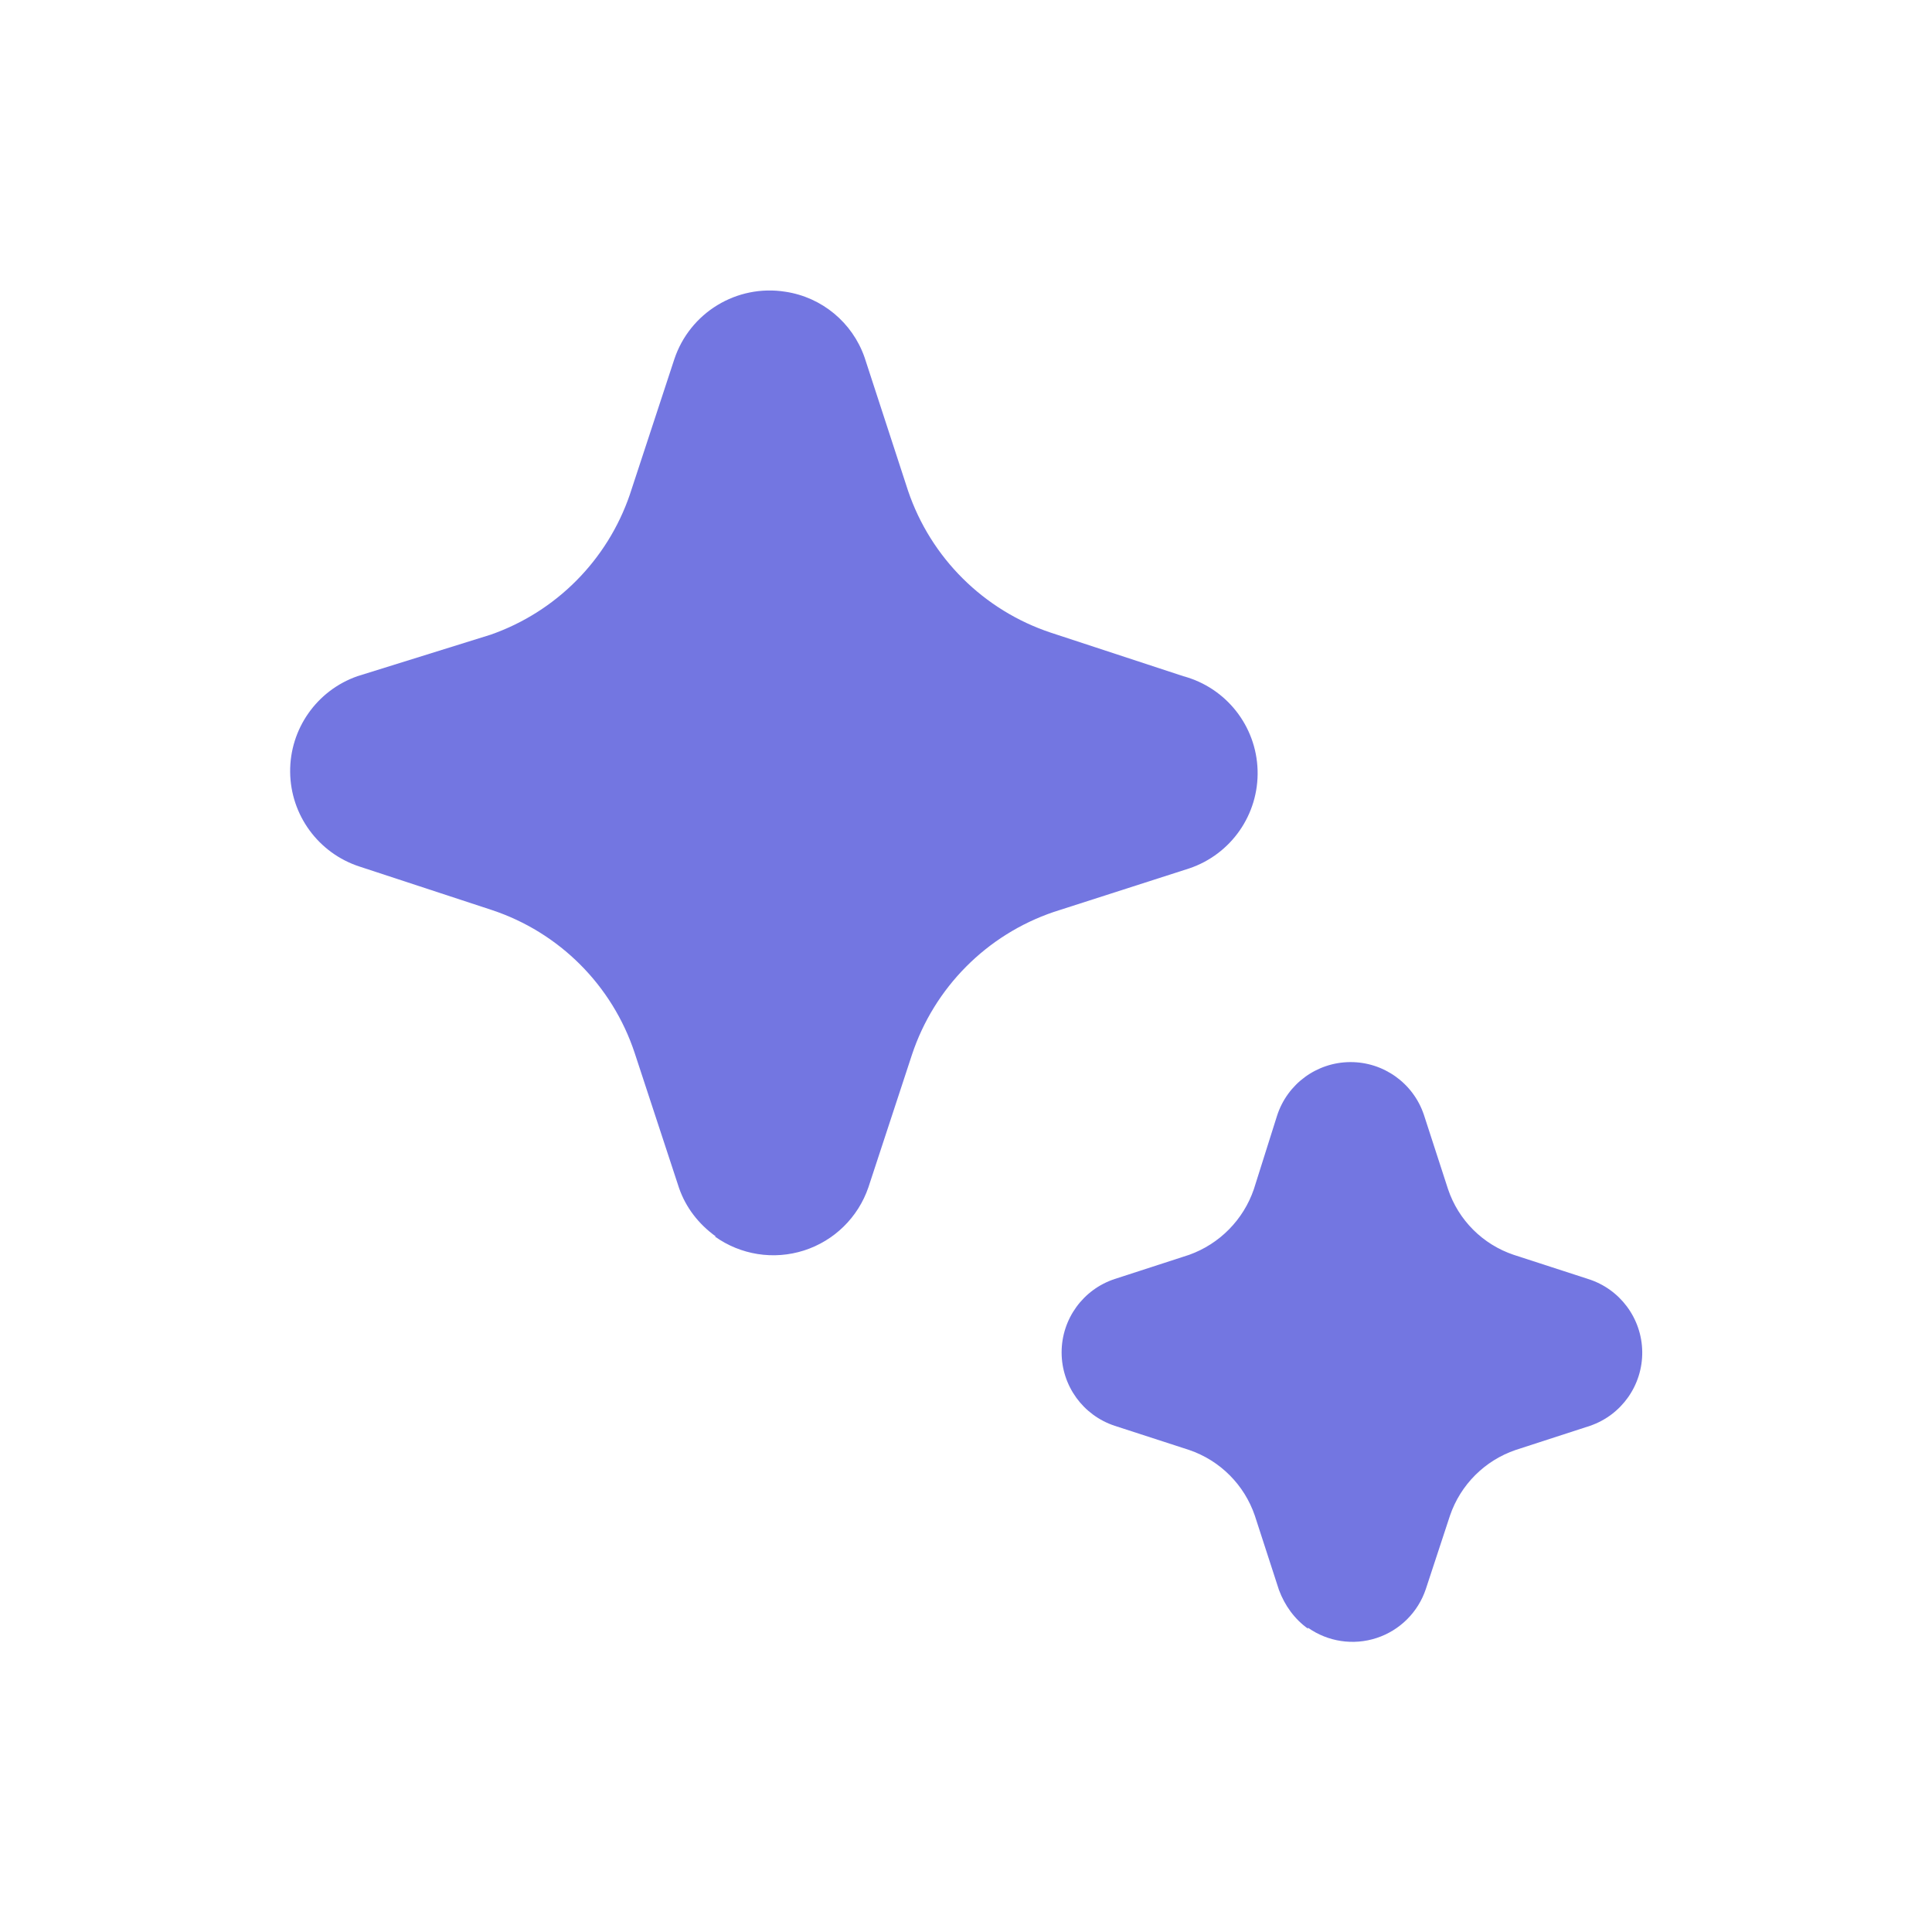
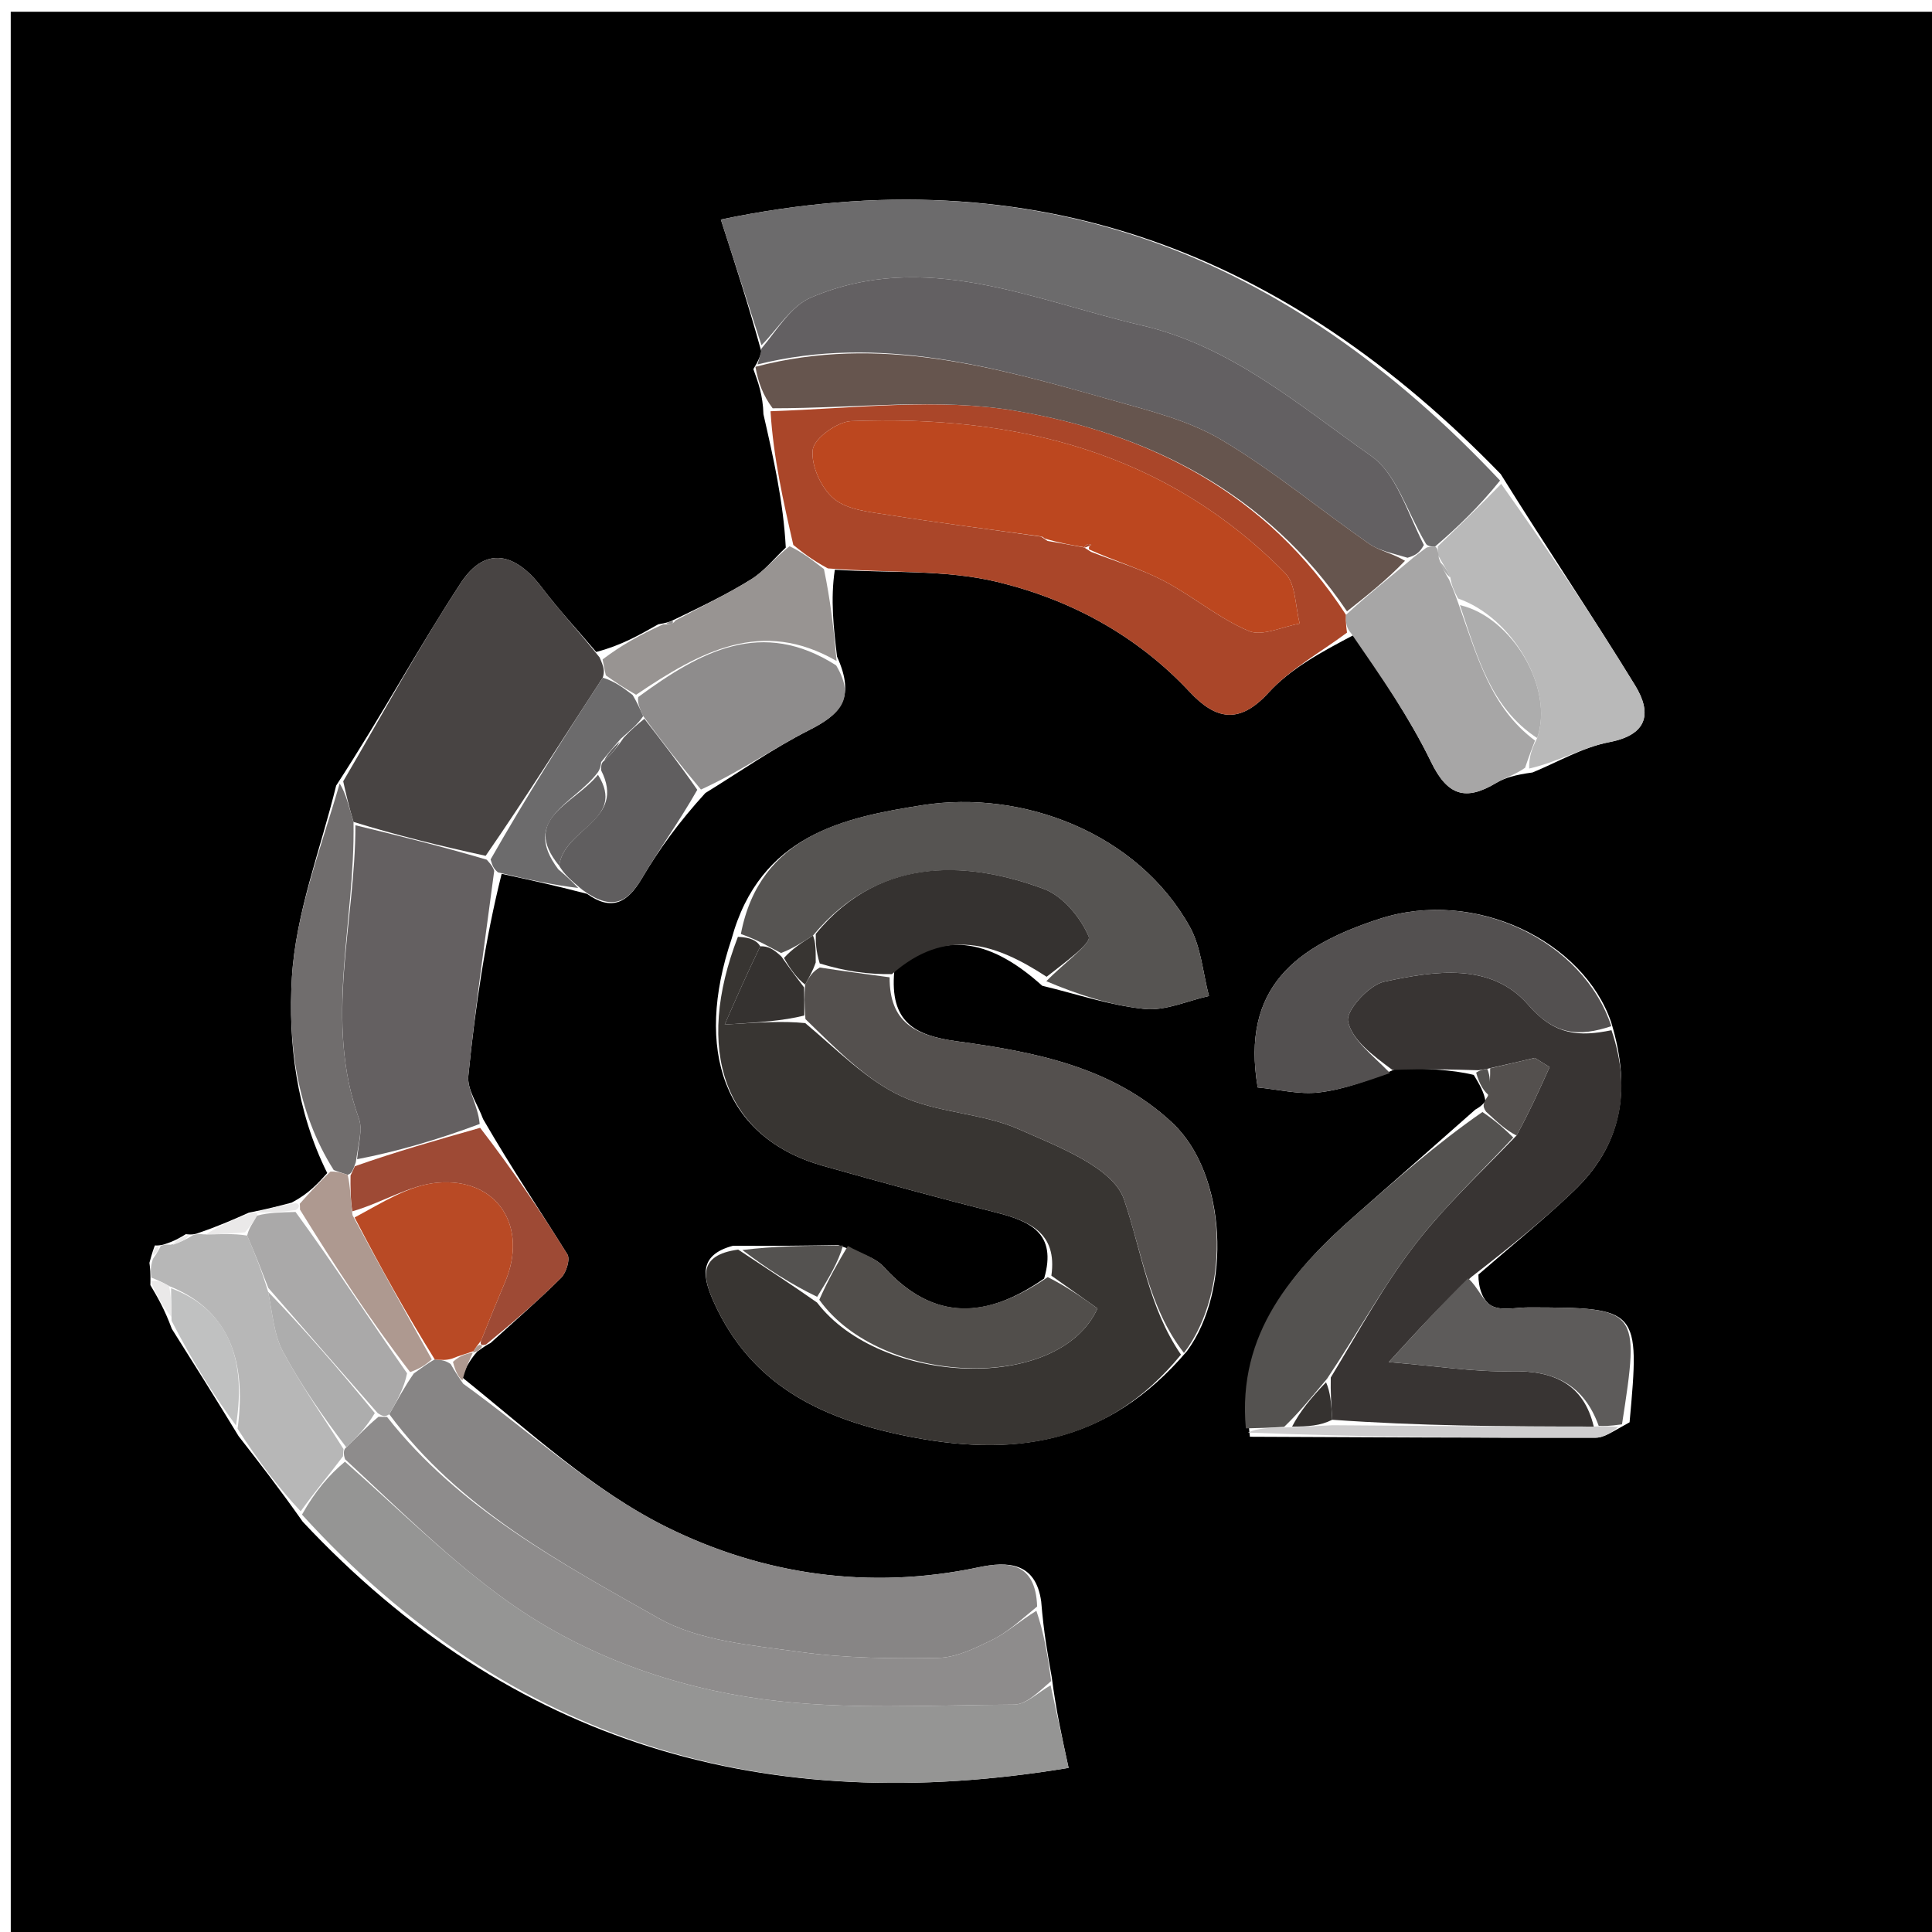
- <svg xmlns="http://www.w3.org/2000/svg" font-size="120px" aria-hidden="true" aria-label="Chat logo" fill="rgba(115, 118, 225, 1)" class="___12fm75w f1w7gpdv fez10in fg4l7m0" role="img" width="1em" height="1em" viewBox="0 0 20 20">
-   <path d="M7.4 12.8a1.04 1.04 0 0 0 1.59-.51l.45-1.37a2.34 2.34 0 0 1 1.47-1.48l1.4-.45A1.04 1.04 0 0 0 12.25 7l-1.37-.45A2.34 2.34 0 0 1 9.4 5.08L8.95 3.7a1.03 1.03 0 0 0-.82-.68 1.04 1.04 0 0 0-1.15.7l-.46 1.4a2.34 2.34 0 0 1-1.44 1.45L3.7 7a1.04 1.04 0 0 0 .02 1.97l1.37.45a2.33 2.33 0 0 1 1.48 1.48l.46 1.4c.07.2.2.37.38.5Zm6.14 4.05a.8.8 0 0 0 1.22-.4l.25-.76a1.09 1.09 0 0 1 .68-.68l.77-.25a.8.8 0 0 0-.02-1.52l-.77-.25a1.08 1.08 0 0 1-.68-.68l-.25-.77a.8.8 0 0 0-1.52.01l-.24.76a1.1 1.1 0 0 1-.67.68l-.77.25a.8.8 0 0 0 0 1.52l.77.25a1.09 1.09 0 0 1 .68.68l.25.77c.06.16.16.3.3.4Z" fill="rgba(115, 118, 225, 1)" />
+ <svg xmlns="http://www.w3.org/2000/svg" version="1.1" id="Layer_1" x="0px" y="0px" width="100%" viewBox="0 0 180 180" enable-background="new 0 0 180 180" xml:space="preserve">
+   <path fill="#000000" opacity="1" stroke="none" d=" M97,181   C64.689,181 32.878,181 1.066,181   C1.044,180.856 1.003,180.711 1.003,180.567   C1,120.775 1,60.983 1,1.096   C60.894,1.096 120.789,1.096 180.842,1.096   C180.842,61 180.842,121 180.842,181   C153.128,181 125.314,181 97,181  M44.469,125.913   C44.744,125.767 44.913,125.542 45.71,125.12   C47.912,123.111 50.167,121.157 52.274,119.054   C52.755,118.574 53.143,117.32 52.861,116.866   C50.364,112.848 47.707,108.931 45.013,104.268   C44.524,102.92 43.507,101.52 43.635,100.234   C44.272,93.853 45.211,87.501 46.738,81.412   C49.157,81.937 51.577,82.463 54.69,83.275   C56.974,84.908 58.455,84.125 59.786,81.865   C61.393,79.137 63.271,76.569 65.716,73.885   C68.913,71.918 72.003,69.741 75.34,68.048   C78.123,66.636 79.811,65.191 77.984,61.172   C77.671,58.514 77.358,55.856 77.78,53.079   C82.836,53.403 88.057,53.045 92.909,54.214   C99.705,55.851 105.899,59.18 110.817,64.439   C113.212,67 115.413,67.57 118.186,64.537   C120.225,62.308 123.033,60.781 126.274,59.084   C128.659,63.04 131.328,66.858 133.335,70.998   C134.87,74.166 136.577,74.631 139.382,72.953   C140.196,72.466 141.14,72.196 142.783,71.969   C145.16,70.996 147.458,69.619 149.931,69.145   C153.636,68.436 153.856,66.333 152.337,63.855   C148.386,57.407 144.154,51.132 139.817,44.169   C120.027,23.769 96.672,14.303 67.16,20.454   C68.549,24.752 69.747,28.458 70.942,32.785   C70.819,33.175 70.696,33.564 70.19,34.392   C70.635,35.609 71.08,36.827 71.128,38.595   C72.055,42.653 72.982,46.712 73.209,51.015   C72.147,52.013 71.209,53.211 69.996,53.967   C67.722,55.383 65.288,56.544 62.454,57.904   C62.454,57.904 62.004,58.059 61.324,58.167   C59.589,59.155 57.854,60.143 55.545,60.742   C53.846,58.742 52.054,56.814 50.47,54.726   C48.049,51.535 45.236,50.792 42.929,54.317   C39.012,60.302 35.6,66.617 31.318,73.193   C29.863,79.157 27.547,85.069 27.194,91.097   C26.839,97.156 27.613,103.52 30.488,109.29   C29.635,110.243 28.783,111.197 27.183,112.042   C26.093,112.332 25.002,112.621 23.177,112.985   C21.712,113.635 20.246,114.285 18.36,114.915   C18.36,114.915 17.973,115.081 17.316,114.983   C16.803,115.299 16.291,115.614 15.363,115.911   C15.363,115.911 14.977,116.068 14.431,116.036   C14.312,116.346 14.192,116.657 13.922,117.653   C13.981,118.113 14.041,118.574 14.01,119.73   C14.668,120.843 15.326,121.955 16.007,123.802   C17.98,126.932 19.954,130.061 22.229,133.8   C24.139,136.255 26.049,138.709 28.205,141.776   C47.596,162.473 71.353,169.398 99.559,164.71   C98.911,161.736 98.397,159.378 97.983,156.222   C97.611,154.151 97.239,152.08 97.006,149.205   C96.491,145.515 93.856,145.454 91.156,146.025   C81.012,148.172 71.08,146.725 62.098,142.269   C55.259,138.876 49.431,133.443 43.016,128.289   C43.36,127.537 43.704,126.785 44.469,125.913  M138.396,102.624   C138.177,102.802 138.087,103.03 137.453,103.376   C133.788,106.608 130.132,109.852 126.455,113.071   C120.382,118.389 115.264,124.195 116.45,133.859   C127.187,133.903 137.924,133.969 148.661,133.947   C149.488,133.946 150.314,133.331 151.824,132.512   C152.79,121.91 152.718,121.829 142.423,121.808   C141.263,121.806 139.922,122.143 138.994,121.673   C138.138,121.238 137.725,119.929 137.741,118.748   C140.711,116.159 143.783,113.678 146.627,110.957   C150.996,106.777 152.079,101.704 150.107,95.232   C147.528,87.714 137.465,82.705 128.524,85.608   C120.772,88.125 115.591,91.996 117.177,101.316   C119.138,101.503 121.046,101.993 122.872,101.78   C125.224,101.506 127.512,100.669 130.274,99.498   C132.766,99.57 135.259,99.641 137.308,100.148   C137.804,100.974 138.299,101.8 138.396,102.624  M78.091,116.004   C75.087,116.05 72.084,116.096 68.301,116.063   C64.934,116.941 65.512,119.145 66.554,121.422   C69.994,128.937 76.288,132.081 84.079,133.713   C94.244,135.841 103.1,134.679 110.581,125.89   C114.786,120.204 114.296,109.382 109.252,104.639   C103.671,99.39 96.367,97.997 89.14,97.013   C85.258,96.485 82.869,95.258 83.321,90.461   C88.103,86.379 92.665,87.834 97.101,91.841   C100.277,92.601 103.422,93.674 106.643,94.002   C108.579,94.199 110.634,93.236 112.636,92.794   C112.067,90.637 111.907,88.253 110.858,86.363   C105.992,77.591 95.255,73.552 85.947,75.016   C78.697,76.156 70.803,77.764 68.152,87.501   C64.691,97.774 67.388,105.995 76.691,108.622   C82.034,110.131 87.392,111.595 92.774,112.959   C95.926,113.757 98.521,114.864 97.278,119.12   C92.017,122.813 87.044,123.214 82.357,118.053   C81.524,117.136 80.128,116.729 78.091,116.004  z" />
+   <path fill="#383532" opacity="1" stroke="none" d=" M110.031,126.21   C103.1,134.679 94.244,135.841 84.079,133.713   C76.288,132.081 69.994,128.937 66.554,121.422   C65.512,119.145 64.934,116.941 68.776,116.423   C71.475,118.215 73.699,119.648 76.123,121.356   C82.032,129.084 98.637,129.835 102.252,121.903   C100.839,120.899 99.397,119.874 97.954,118.849   C98.521,114.864 95.926,113.757 92.774,112.959   C87.392,111.595 82.034,110.131 76.691,108.622   C67.388,105.995 64.691,97.774 68.75,87.282   C69.924,87.339 70.501,87.616 70.833,88.162   C69.585,90.729 68.581,93.026 67.519,95.454   C70.897,95.241 72.907,95.115 75.023,95.32   C78.038,97.852 80.696,100.588 83.926,102.107   C87.321,103.704 91.468,103.677 94.912,105.202   C98.558,106.816 103.703,108.762 104.721,111.746   C106.374,116.595 107.002,121.808 110.031,126.21  z" />
+   <path fill="#6C6B6C" opacity="1" stroke="none" d=" M70.946,32.164   C69.747,28.458 68.549,24.752 67.16,20.454   C96.672,14.303 120.027,23.769 139.757,44.772   C137.78,47.222 135.864,49.067 133.707,50.917   C133.466,50.921 132.984,50.929 132.828,50.62   C131.073,47.648 130.083,44.12 127.76,42.488   C121.054,37.775 114.696,32.247 106.365,30.313   C96.199,27.954 86.193,23.18 75.536,27.731   C73.708,28.511 72.461,30.652 70.946,32.164  z" />
+   <path fill="#959594" opacity="1" stroke="none" d=" M97.883,157.02   C98.397,159.378 98.911,161.736 99.559,164.71   C71.353,169.398 47.596,162.473 28.136,141.113   C29.358,138.936 30.649,137.421 32.138,136.182   C37.322,140.753 42.022,145.452 47.365,149.245   C54.422,154.254 62.671,157.186 71.142,158.322   C78.806,159.35 86.686,158.849 94.469,158.814   C95.61,158.809 96.746,157.647 97.883,157.02  z" />
+   <path fill="#383433" opacity="1" stroke="none" d=" M150.138,95.983   C152.079,101.704 150.996,106.777 146.627,110.957   C143.783,113.678 140.711,116.159 137.09,118.967   C134.325,121.501 132.211,123.816 129.39,126.906   C133.934,127.275 137.387,127.842 140.824,127.759   C144.829,127.662 147.571,129.022 148.487,132.911   C140.068,132.911 132.11,132.848 124.122,132.275   C124.024,130.736 123.956,129.708 123.984,128.341   C126.609,124.01 128.876,119.818 131.737,116.081   C134.502,112.47 137.878,109.327 141.29,105.795   C142.521,103.546 143.448,101.481 144.376,99.416   C143.915,99.132 143.454,98.848 142.993,98.563   C141.606,98.887 140.22,99.211 138.563,99.578   C138.112,99.652 137.932,99.683 137.752,99.713   C135.259,99.641 132.766,99.57 129.728,99.685   C127.9,98.317 125.955,96.899 125.592,95.153   C125.383,94.146 127.549,91.764 128.959,91.462   C133.634,90.462 138.918,89.607 142.414,93.652   C144.855,96.478 147.148,96.596 150.138,95.983  z" />
+   <path fill="#878585" opacity="1" stroke="none" d=" M43.154,128.918   C49.431,133.443 55.259,138.876 62.098,142.269   C71.08,146.725 81.012,148.172 91.156,146.025   C93.856,145.454 96.491,145.515 96.628,149.673   C94.987,151.037 93.812,152.112 92.439,152.783   C90.853,153.558 89.102,154.429 87.408,154.461   C83.101,154.541 78.741,154.497 74.486,153.902   C70.016,153.277 65.115,152.889 61.335,150.751   C52.195,145.58 42.773,140.547 36.27,131.761   C37.077,130.365 37.673,129.218 38.556,127.959   C39.305,127.447 39.767,127.047 40.504,126.655   C41.145,126.705 41.511,126.748 41.986,127.085   C42.448,127.892 42.801,128.405 43.154,128.918  z" />
+   <path fill="#AA4629" opacity="1" stroke="none" d=" M125.498,58.94   C123.033,60.781 120.225,62.308 118.186,64.537   C115.413,67.57 113.212,67 110.817,64.439   C105.899,59.18 99.705,55.851 92.909,54.214   C88.057,53.045 82.836,53.403 77.131,52.957   C75.624,52.146 74.767,51.458 73.91,50.77   C72.982,46.712 72.055,42.653 71.788,38.314   C79.834,38.039 87.386,37.056 94.569,38.267   C107.083,40.378 118.071,45.963 125.403,57.284   C125.374,58.054 125.436,58.497 125.498,58.94  M97.001,49.998   C97.001,49.998 97.02,50.011 97.595,50.399   C98.727,50.593 99.86,50.786 101.009,51.006   C101.009,51.006 101.033,51.028 101.655,51.417   C103.919,52.3 106.282,52.993 108.421,54.113   C111.137,55.535 113.543,57.606 116.341,58.786   C117.605,59.319 119.492,58.375 121.096,58.101   C120.669,56.509 120.743,54.425 119.738,53.401   C108.625,42.076 94.605,38.657 79.307,39.235   C78.007,39.284 75.852,40.836 75.723,41.89   C75.543,43.362 76.508,45.493 77.698,46.474   C78.959,47.515 81.033,47.699 82.796,47.978   C87.514,48.725 92.255,49.322 97.001,49.998  z" />
+   <path fill="#636062" opacity="1" stroke="none" d=" M70.944,32.475   C72.461,30.652 73.708,28.511 75.536,27.731   C86.193,23.18 96.199,27.954 106.365,30.313   C114.696,32.247 121.054,37.775 127.76,42.488   C130.083,44.12 131.073,47.648 132.659,50.774   C132.273,51.489 131.901,51.74 131.136,51.965   C129.674,51.524 128.473,51.299 127.559,50.663   C122.947,47.452 118.595,43.82 113.778,40.966   C110.721,39.155 107.064,38.259 103.585,37.275   C92.79,34.223 81.971,31.124 70.574,33.954   C70.696,33.564 70.819,33.175 70.944,32.475  z" />
+   <path fill="#484443" opacity="1" stroke="none" d=" M31.976,72.793   C35.6,66.617 39.012,60.302 42.929,54.317   C45.236,50.792 48.049,51.535 50.47,54.726   C52.054,56.814 53.846,58.742 55.856,61.24   C56.26,62.132 56.353,62.526 56.157,63.137   C52.449,68.807 49.029,74.261 45.249,79.735   C40.965,78.799 37.04,77.843 32.935,76.576   C32.495,75.107 32.236,73.95 31.976,72.793  z" />
+   <path fill="#8E8C8C" opacity="1" stroke="none" d=" M36.058,132.01   C42.773,140.547 52.195,145.58 61.335,150.751   C65.115,152.889 70.016,153.277 74.486,153.902   C78.741,154.497 83.101,154.541 87.408,154.461   C89.102,154.429 90.853,153.558 92.439,152.783   C93.812,152.112 94.987,151.037 96.558,150.074   C97.239,152.08 97.611,154.151 97.933,156.621   C96.746,157.647 95.61,158.809 94.469,158.814   C86.686,158.849 78.806,159.35 71.142,158.322   C62.671,157.186 54.422,154.254 47.365,149.245   C42.022,145.452 37.322,140.753 32.153,135.956   C31.97,135.455 32.002,135.002 32.267,134.847   C33.355,133.794 34.177,132.896 35.264,131.998   C35.705,132.001 35.882,132.006 36.058,132.01  z" />
+   <path fill="#54504E" opacity="1" stroke="none" d=" M110.306,126.05   C107.002,121.808 106.374,116.595 104.721,111.746   C103.703,108.762 98.558,106.816 94.912,105.202   C91.468,103.677 87.321,103.704 83.926,102.107   C80.696,100.588 78.038,97.852 75.041,94.946   C74.94,93.492 74.926,92.743 75.011,91.73   C75.405,90.995 75.702,90.524 76.373,90.143   C78.793,90.506 80.838,90.78 82.883,91.053   C82.869,95.258 85.258,96.485 89.14,97.013   C96.367,97.997 103.671,99.39 109.252,104.639   C114.296,109.382 114.786,120.204 110.306,126.05  z" />
+   <path fill="#646061" opacity="1" stroke="none" d=" M33.115,76.887   C37.04,77.843 40.965,78.799 45.347,80.095   C45.884,80.669 45.964,80.904 46.044,81.139   C45.211,87.501 44.272,93.853 43.635,100.234   C43.507,101.52 44.524,102.92 44.691,104.718   C40.641,106.234 36.913,107.3 33.27,108.002   C33.402,106.491 33.8,105.218 33.44,104.219   C30.161,95.126 33.108,85.993 33.115,76.887  z" />
+   <path fill="#565452" opacity="1" stroke="none" d=" M71.077,87.893   C70.501,87.616 69.924,87.339 69.025,87.016   C70.803,77.764 78.697,76.156 85.947,75.016   C95.255,73.552 105.992,77.591 110.858,86.363   C111.907,88.253 112.067,90.637 112.636,92.794   C110.634,93.236 108.579,94.199 106.643,94.002   C103.422,93.674 100.277,92.601 97.484,91.418   C99.138,89.715 101.7,87.889 101.434,87.261   C100.679,85.479 99.03,83.486 97.265,82.827   C90.822,80.421 82.189,79.391 75.743,87.162   C74.658,87.847 73.831,88.386 72.765,88.79   C72.044,88.401 71.561,88.147 71.077,87.893  z" />
+   <path fill="#66554E" opacity="1" stroke="none" d=" M70.382,34.173   C81.971,31.124 92.79,34.223 103.585,37.275   C107.064,38.259 110.721,39.155 113.778,40.966   C118.595,43.82 122.947,47.452 127.559,50.663   C128.473,51.299 129.674,51.524 130.901,52.247   C129.204,54.023 127.35,55.49 125.496,56.958   C118.071,45.963 107.083,40.378 94.569,38.267   C87.386,37.056 79.834,38.039 71.986,38.039   C71.08,36.827 70.635,35.609 70.382,34.173  z" />
+   <path fill="#535050" opacity="1" stroke="none" d=" M150.123,95.607   C147.148,96.596 144.855,96.478 142.414,93.652   C138.918,89.607 133.634,90.462 128.959,91.462   C127.549,91.764 125.383,94.146 125.592,95.153   C125.955,96.899 127.9,98.317 129.505,99.974   C127.512,100.669 125.224,101.506 122.872,101.78   C121.046,101.993 119.138,101.503 117.177,101.316   C115.591,91.996 120.772,88.125 128.524,85.608   C137.465,82.705 147.528,87.714 150.123,95.607  z" />
+   <path fill="#B9B9B9" opacity="1" stroke="none" d=" M133.948,50.913   C135.864,49.067 137.78,47.222 139.865,45.082   C144.154,51.132 148.386,57.407 152.337,63.855   C153.856,66.333 153.636,68.436 149.931,69.145   C147.458,69.619 145.16,70.996 142.468,71.604   C142.44,70.492 142.726,69.744 143.214,68.763   C144.821,64.151 140.892,57.498 135.841,55.762   C135.452,55.026 135.232,54.514 135.122,53.797   C134.819,53.065 134.406,52.538 133.986,51.737   C133.968,51.279 133.958,51.096 133.948,50.913  z" />
+   <path fill="#545250" opacity="1" stroke="none" d=" M140.986,105.979   C137.878,109.327 134.502,112.47 131.737,116.081   C128.876,119.818 126.609,124.01 123.643,128.446   C122.149,130.214 121.093,131.539 119.645,132.934   C118.193,133.03 117.133,133.055 116.073,133.08   C115.264,124.195 120.382,118.389 126.455,113.071   C130.132,109.852 133.788,106.608 138.114,103.603   C139.512,104.547 140.249,105.263 140.986,105.979  z" />
+   <path fill="#353230" opacity="1" stroke="none" d=" M76.001,87.015   C82.189,79.391 90.822,80.421 97.265,82.827   C99.03,83.486 100.679,85.479 101.434,87.261   C101.7,87.889 99.138,89.715 97.512,91.004   C92.665,87.834 88.103,86.379 83.102,90.757   C80.838,90.78 78.793,90.506 76.373,89.762   C76,88.532 76.001,87.774 76.001,87.015  z" />
+   <path fill="#A7A6A6" opacity="1" stroke="none" d=" M133.707,50.917   C133.958,51.096 133.968,51.279 134.059,52.01   C134.43,53.04 134.72,53.521 135.011,54.002   C135.232,54.514 135.452,55.026 135.849,56.153   C137.656,61.243 138.898,65.94 143.013,68.996   C142.726,69.744 142.44,70.492 142.088,71.533   C141.14,72.196 140.196,72.466 139.382,72.953   C136.577,74.631 134.87,74.166 133.335,70.998   C131.328,66.858 128.659,63.04 125.886,59.012   C125.436,58.497 125.374,58.054 125.403,57.284   C127.35,55.49 129.204,54.023 131.293,52.274   C131.901,51.74 132.273,51.489 132.815,51.083   C132.984,50.929 133.466,50.921 133.707,50.917  z" />
+   <path fill="#B7B7B7" opacity="1" stroke="none" d=" M32.002,135.002   C32.002,135.002 31.97,135.455 31.955,135.681   C30.649,137.421 29.358,138.936 28.014,140.806   C26.049,138.709 24.139,136.255 22.135,133.111   C23.062,126.202 20.934,121.879 15.752,119.819   C15.079,119.423 14.589,119.229 14.1,119.034   C14.041,118.574 13.981,118.113 14.248,117.288   C14.709,116.639 14.843,116.354 14.977,116.068   C14.977,116.068 15.363,115.911 15.89,115.97   C16.936,115.714 17.454,115.398 17.973,115.081   C17.973,115.081 18.36,114.915 18.971,115.005   C20.664,115 21.746,114.906 23.027,115.116   C23.817,116.947 24.41,118.473 24.978,120.346   C25.4,122.445 25.531,124.367 26.36,125.914   C28.041,129.05 30.099,131.984 32.002,135.002  z" />
+   <path fill="#514E4B" opacity="1" stroke="none" d=" M97.616,118.985   C99.397,119.874 100.839,120.899 102.252,121.903   C98.637,129.835 82.032,129.084 76.332,121.097   C77.224,119.071 78.108,117.579 78.992,116.087   C80.128,116.729 81.524,117.136 82.357,118.053   C87.044,123.214 92.017,122.813 97.616,118.985  z" />
+   <path fill="#8E8C8C" opacity="1" stroke="none" d=" M77.902,61.992   C79.811,65.191 78.123,66.636 75.34,68.048   C72.003,69.741 68.913,71.918 65.306,73.561   C63.276,71.148 61.656,69.057 59.924,66.717   C59.588,65.964 59.364,65.462 59.464,64.94   C65.294,60.657 70.991,57.57 77.902,61.992  z" />
+   <path fill="#5D5B5A" opacity="1" stroke="none" d=" M148.949,132.847   C147.571,129.022 144.829,127.662 140.824,127.759   C137.387,127.842 133.934,127.275 129.39,126.906   C132.211,123.816 134.325,121.501 136.777,119.096   C137.725,119.929 138.138,121.238 138.994,121.673   C139.922,122.143 141.263,121.806 142.423,121.808   C152.718,121.829 152.79,121.91 151.118,132.701   C149.925,132.876 149.437,132.862 148.949,132.847  z" />
+   <path fill="#706D6D" opacity="1" stroke="none" d=" M32.935,76.576   C33.108,85.993 30.161,95.126 33.44,104.219   C33.8,105.218 33.402,106.491 33.147,108.291   C32.845,109.135 32.752,109.325 32.392,109.454   C31.78,109.265 31.437,109.138 31.093,109.011   C27.613,103.52 26.839,97.156 27.194,91.097   C27.547,85.069 29.863,79.157 31.647,72.993   C32.236,73.95 32.495,75.107 32.935,76.576  z" />
+   <path fill="#989492" opacity="1" stroke="none" d=" M77.943,61.582   C70.991,57.57 65.294,60.657 59.264,64.73   C57.977,64 57.211,63.46 56.446,62.921   C56.353,62.526 56.26,62.132 56.143,61.435   C57.854,60.143 59.589,59.155 61.789,58.164   C62.549,58.187 62.771,58.07 62.92,57.811   C65.288,56.544 67.722,55.383 69.996,53.967   C71.209,53.211 72.147,52.013 73.559,50.892   C74.767,51.458 75.624,52.146 76.764,53.017   C77.358,55.856 77.671,58.514 77.943,61.582  M61.499,60.475   C61.499,60.475 61.516,60.516 61.499,60.475  z" />
+   <path fill="#9E4A35" opacity="1" stroke="none" d=" M32.659,109.516   C32.752,109.325 32.845,109.135 33.061,108.655   C36.913,107.3 40.641,106.234 44.734,105.076   C47.707,108.931 50.364,112.848 52.861,116.866   C53.143,117.32 52.755,118.574 52.274,119.054   C50.167,121.157 47.912,123.111 45.284,125.258   C44.858,125.397 44.694,125.283 44.824,124.9   C45.653,122.826 46.34,121.131 47.055,119.448   C49.248,114.287 46.342,109.697 40.751,110.188   C38.108,110.421 35.59,112.066 32.823,112.858   C32.64,111.601 32.65,110.559 32.659,109.516  z" />
+   <path fill="#605E5F" opacity="1" stroke="none" d=" M60.036,66.967   C61.656,69.057 63.276,71.148 64.964,73.585   C63.271,76.569 61.393,79.137 59.786,81.865   C58.455,84.125 56.974,84.908 54.218,82.873   C53.167,81.977 52.588,81.483 52.097,80.66   C52.547,77.138 58.386,76.449 55.997,71.749   C56.001,71.5 56.006,71.004 56.282,70.895   C57.039,70.191 57.52,69.596 58.113,68.722   C58.828,67.95 59.432,67.459 60.036,66.967  z" />
+   <path fill="#6C6B6C" opacity="1" stroke="none" d=" M52.01,80.989   C52.588,81.483 53.167,81.977 53.87,82.73   C51.577,82.463 49.157,81.937 46.391,81.275   C45.964,80.904 45.884,80.669 45.707,80.074   C49.029,74.261 52.449,68.807 56.157,63.137   C57.211,63.46 57.977,64 58.941,64.75   C59.364,65.462 59.588,65.964 59.924,66.717   C59.432,67.459 58.828,67.95 57.835,68.829   C56.966,69.812 56.486,70.408 56.006,71.004   C56.006,71.004 56.001,71.5 55.715,71.932   C53.493,74.923 48.482,76.263 52.01,80.989  z" />
+   <path fill="#AE9990" opacity="1" stroke="none" d=" M32.392,109.454   C32.65,110.559 32.64,111.601 32.844,113.217   C35.448,118.076 37.838,122.362 40.229,126.648   C39.767,127.047 39.305,127.447 38.212,127.834   C34.365,122.84 31.149,117.86 27.947,112.697   C27.96,112.515 27.93,112.15 27.93,112.15   C28.783,111.197 29.635,110.243 30.791,109.151   C31.437,109.138 31.78,109.265 32.392,109.454  z" />
+   <path fill="#C0C1C1" opacity="1" stroke="none" d=" M15.937,120.021   C20.934,121.879 23.062,126.202 21.985,132.806   C19.954,130.061 17.98,126.932 15.985,123.054   C15.955,121.544 15.946,120.782 15.937,120.021  z" />
+   <path fill="#CECDCE" opacity="1" stroke="none" d=" M148.487,132.911   C149.437,132.862 149.925,132.876 150.777,132.946   C150.314,133.331 149.488,133.946 148.661,133.947   C137.924,133.969 127.187,133.903 116.262,133.47   C117.133,133.055 118.193,133.03 119.987,132.984   C121.865,132.904 123.008,132.844 124.152,132.785   C132.11,132.848 140.068,132.911 148.487,132.911  z" />
+   <path fill="#545250" opacity="1" stroke="none" d=" M78.541,116.046   C78.108,117.579 77.224,119.071 76.131,120.822   C73.699,119.648 71.475,118.215 69.166,116.462   C72.084,116.096 75.087,116.05 78.541,116.046  z" />
+   <path fill="#54504E" opacity="1" stroke="none" d=" M141.29,105.795   C140.249,105.263 139.512,104.547 138.451,103.57   C138.087,103.03 138.177,102.802 138.624,102.111   C138.846,100.91 138.839,100.223 138.833,99.535   C140.22,99.211 141.606,98.887 142.993,98.563   C143.454,98.848 143.915,99.132 144.376,99.416   C143.448,101.481 142.521,103.546 141.29,105.795  z" />
+   <path fill="#EAE9E9" opacity="1" stroke="none" d=" M22.829,114.811   C21.746,114.906 20.664,115 19.181,115.015   C20.246,114.285 21.712,113.635 23.563,112.965   C23.948,112.944 23.985,112.978 23.957,113.257   C23.562,113.962 23.195,114.386 22.829,114.811  z" />
+   <path fill="#EAE9E9" opacity="1" stroke="none" d=" M15.752,119.819   C15.946,120.782 15.955,121.544 15.974,122.687   C15.326,121.955 14.668,120.843 14.055,119.382   C14.589,119.229 15.079,119.423 15.752,119.819  z" />
+   <path fill="#AE9990" opacity="1" stroke="none" d=" M43.085,128.603   C42.801,128.405 42.448,127.892 42.202,126.881   C42.876,126.261 43.442,126.14 44.02,126.019   C44.03,126.019 44.048,126.033 44.048,126.033   C43.704,126.785 43.36,127.537 43.085,128.603  z" />
+   <path fill="#EAE9E9" opacity="1" stroke="none" d=" M27.556,112.096   C27.93,112.15 27.96,112.515 27.549,112.732   C26.086,112.959 25.036,112.968 23.985,112.978   C23.985,112.978 23.948,112.944 23.93,112.927   C25.002,112.621 26.093,112.332 27.556,112.096  z" />
+   <path fill="#545250" opacity="1" stroke="none" d=" M138.563,99.578   C138.839,100.223 138.846,100.91 138.824,102.112   C138.299,101.8 137.804,100.974 137.53,99.931   C137.932,99.683 138.112,99.652 138.563,99.578  z" />
+   <path fill="#EAE9E9" opacity="1" stroke="none" d=" M17.644,115.032   C17.454,115.398 16.936,115.714 16.098,115.98   C16.291,115.614 16.803,115.299 17.644,115.032  z" />
+   <path fill="#EAE9E9" opacity="1" stroke="none" d=" M14.704,116.052   C14.843,116.354 14.709,116.639 14.324,116.946   C14.192,116.657 14.312,116.346 14.704,116.052  z" />
+   <path fill="#AE9990" opacity="1" stroke="none" d=" M44.917,125.317   C44.913,125.542 44.744,125.767 44.259,125.973   C44.048,126.033 44.03,126.019 44.125,125.884   C44.317,125.531 44.475,125.376 44.694,125.283   C44.694,125.283 44.858,125.397 44.917,125.317  z" />
+   <path fill="#8E8C8C" opacity="1" stroke="none" d=" M62.687,57.857   C62.771,58.07 62.549,58.187 62.129,58.11   C62.004,58.059 62.454,57.904 62.687,57.857  z" />
+   <path fill="#353230" opacity="1" stroke="none" d=" M70.833,88.162   C71.561,88.147 72.044,88.401 72.801,89.118   C73.688,90.386 74.301,91.19 74.913,91.994   C74.926,92.743 74.94,93.492 74.935,94.614   C72.907,95.115 70.897,95.241 67.519,95.454   C68.581,93.026 69.585,90.729 70.833,88.162  z" />
+   <path fill="#353230" opacity="1" stroke="none" d=" M124.122,132.275   C123.008,132.844 121.865,132.904 120.379,132.914   C121.093,131.539 122.149,130.214 123.546,128.784   C123.956,129.708 124.024,130.736 124.122,132.275  z" />
+   <path fill="#B94A25" opacity="1" stroke="none" d=" M44.824,124.9   C44.475,125.376 44.317,125.531 44.114,125.883   C43.442,126.14 42.876,126.261 42.093,126.587   C41.511,126.748 41.145,126.705 40.504,126.655   C37.838,122.362 35.448,118.076 33.036,113.43   C35.59,112.066 38.108,110.421 40.751,110.188   C46.342,109.697 49.248,114.287 47.055,119.448   C46.34,121.131 45.653,122.826 44.824,124.9  z" />
+   <path fill="#AAA9A9" opacity="1" stroke="none" d=" M23.957,113.257   C25.036,112.968 26.086,112.959 27.535,112.915   C31.149,117.86 34.365,122.84 37.925,127.946   C37.673,129.218 37.077,130.365 36.27,131.761   C35.882,132.006 35.705,132.001 35.186,131.652   C31.562,127.538 28.282,123.768 25.002,119.999   C24.41,118.473 23.817,116.947 23.027,115.116   C23.195,114.386 23.562,113.962 23.957,113.257  z" />
+   <path fill="#BC471F" opacity="1" stroke="none" d=" M96.988,49.978   C92.255,49.322 87.514,48.725 82.796,47.978   C81.033,47.699 78.959,47.515 77.698,46.474   C76.508,45.493 75.543,43.362 75.723,41.89   C75.852,40.836 78.007,39.284 79.307,39.235   C94.605,38.657 108.625,42.076 119.738,53.401   C120.743,54.425 120.669,56.509 121.096,58.101   C119.492,58.375 117.605,59.319 116.341,58.786   C113.543,57.606 111.137,55.535 108.421,54.113   C106.282,52.993 103.919,52.3 101.466,51.188   C101.413,50.893 101.548,50.827 101.683,50.761   C101.57,50.737 101.437,50.663 101.348,50.699   C101.213,50.752 101.109,50.882 100.992,50.979   C99.86,50.786 98.727,50.593 97.342,50.177   C97.088,49.955 96.988,49.978 96.988,49.978  z" />
+   <path fill="#ADADAD" opacity="1" stroke="none" d=" M24.978,120.346   C28.282,123.768 31.562,127.538 34.921,131.653   C34.177,132.896 33.355,133.794 32.267,134.847   C30.099,131.984 28.041,129.05 26.36,125.914   C25.531,124.367 25.4,122.445 24.978,120.346  z" />
+   <path fill="#383532" opacity="1" stroke="none" d=" M75.011,91.73   C74.301,91.19 73.688,90.386 73.04,89.253   C73.831,88.386 74.658,87.847 75.743,87.162   C76.001,87.774 76,88.532 75.999,89.672   C75.702,90.524 75.405,90.995 75.011,91.73  z" />
+   <path fill="#ADADAD" opacity="1" stroke="none" d=" M143.214,68.763   C138.898,65.94 137.656,61.243 136.017,56.377   C140.892,57.498 144.821,64.151 143.214,68.763  z" />
+   <path fill="#ADADAD" opacity="1" stroke="none" d=" M135.122,53.797   C134.72,53.521 134.43,53.04 134.066,52.285   C134.406,52.538 134.819,53.065 135.122,53.797  z" />
+   <path fill="#8E8C8C" opacity="1" stroke="none" d=" M61.507,60.496   C61.516,60.516 61.499,60.475 61.507,60.496  z" />
+   <path fill="#656364" opacity="1" stroke="none" d=" M52.097,80.66   C48.482,76.263 53.493,74.923 55.712,72.18   C58.386,76.449 52.547,77.138 52.097,80.66  z" />
+   <path fill="#656364" opacity="1" stroke="none" d=" M56.282,70.895   C56.486,70.408 56.966,69.812 57.723,69.109   C57.52,69.596 57.039,70.191 56.282,70.895  z" />
+   <path fill="#AA4629" opacity="1" stroke="none" d=" M101,50.992   C101.109,50.882 101.213,50.752 101.348,50.699   C101.437,50.663 101.57,50.737 101.683,50.761   C101.548,50.827 101.413,50.893 101.155,50.994   C101.033,51.028 101.009,51.006 101,50.992  z" />
+   <path fill="#AA4629" opacity="1" stroke="none" d=" M96.994,49.988   C96.988,49.978 97.088,49.955 97.054,49.983   C97.02,50.011 97.001,49.998 96.994,49.988  z" />
</svg>
